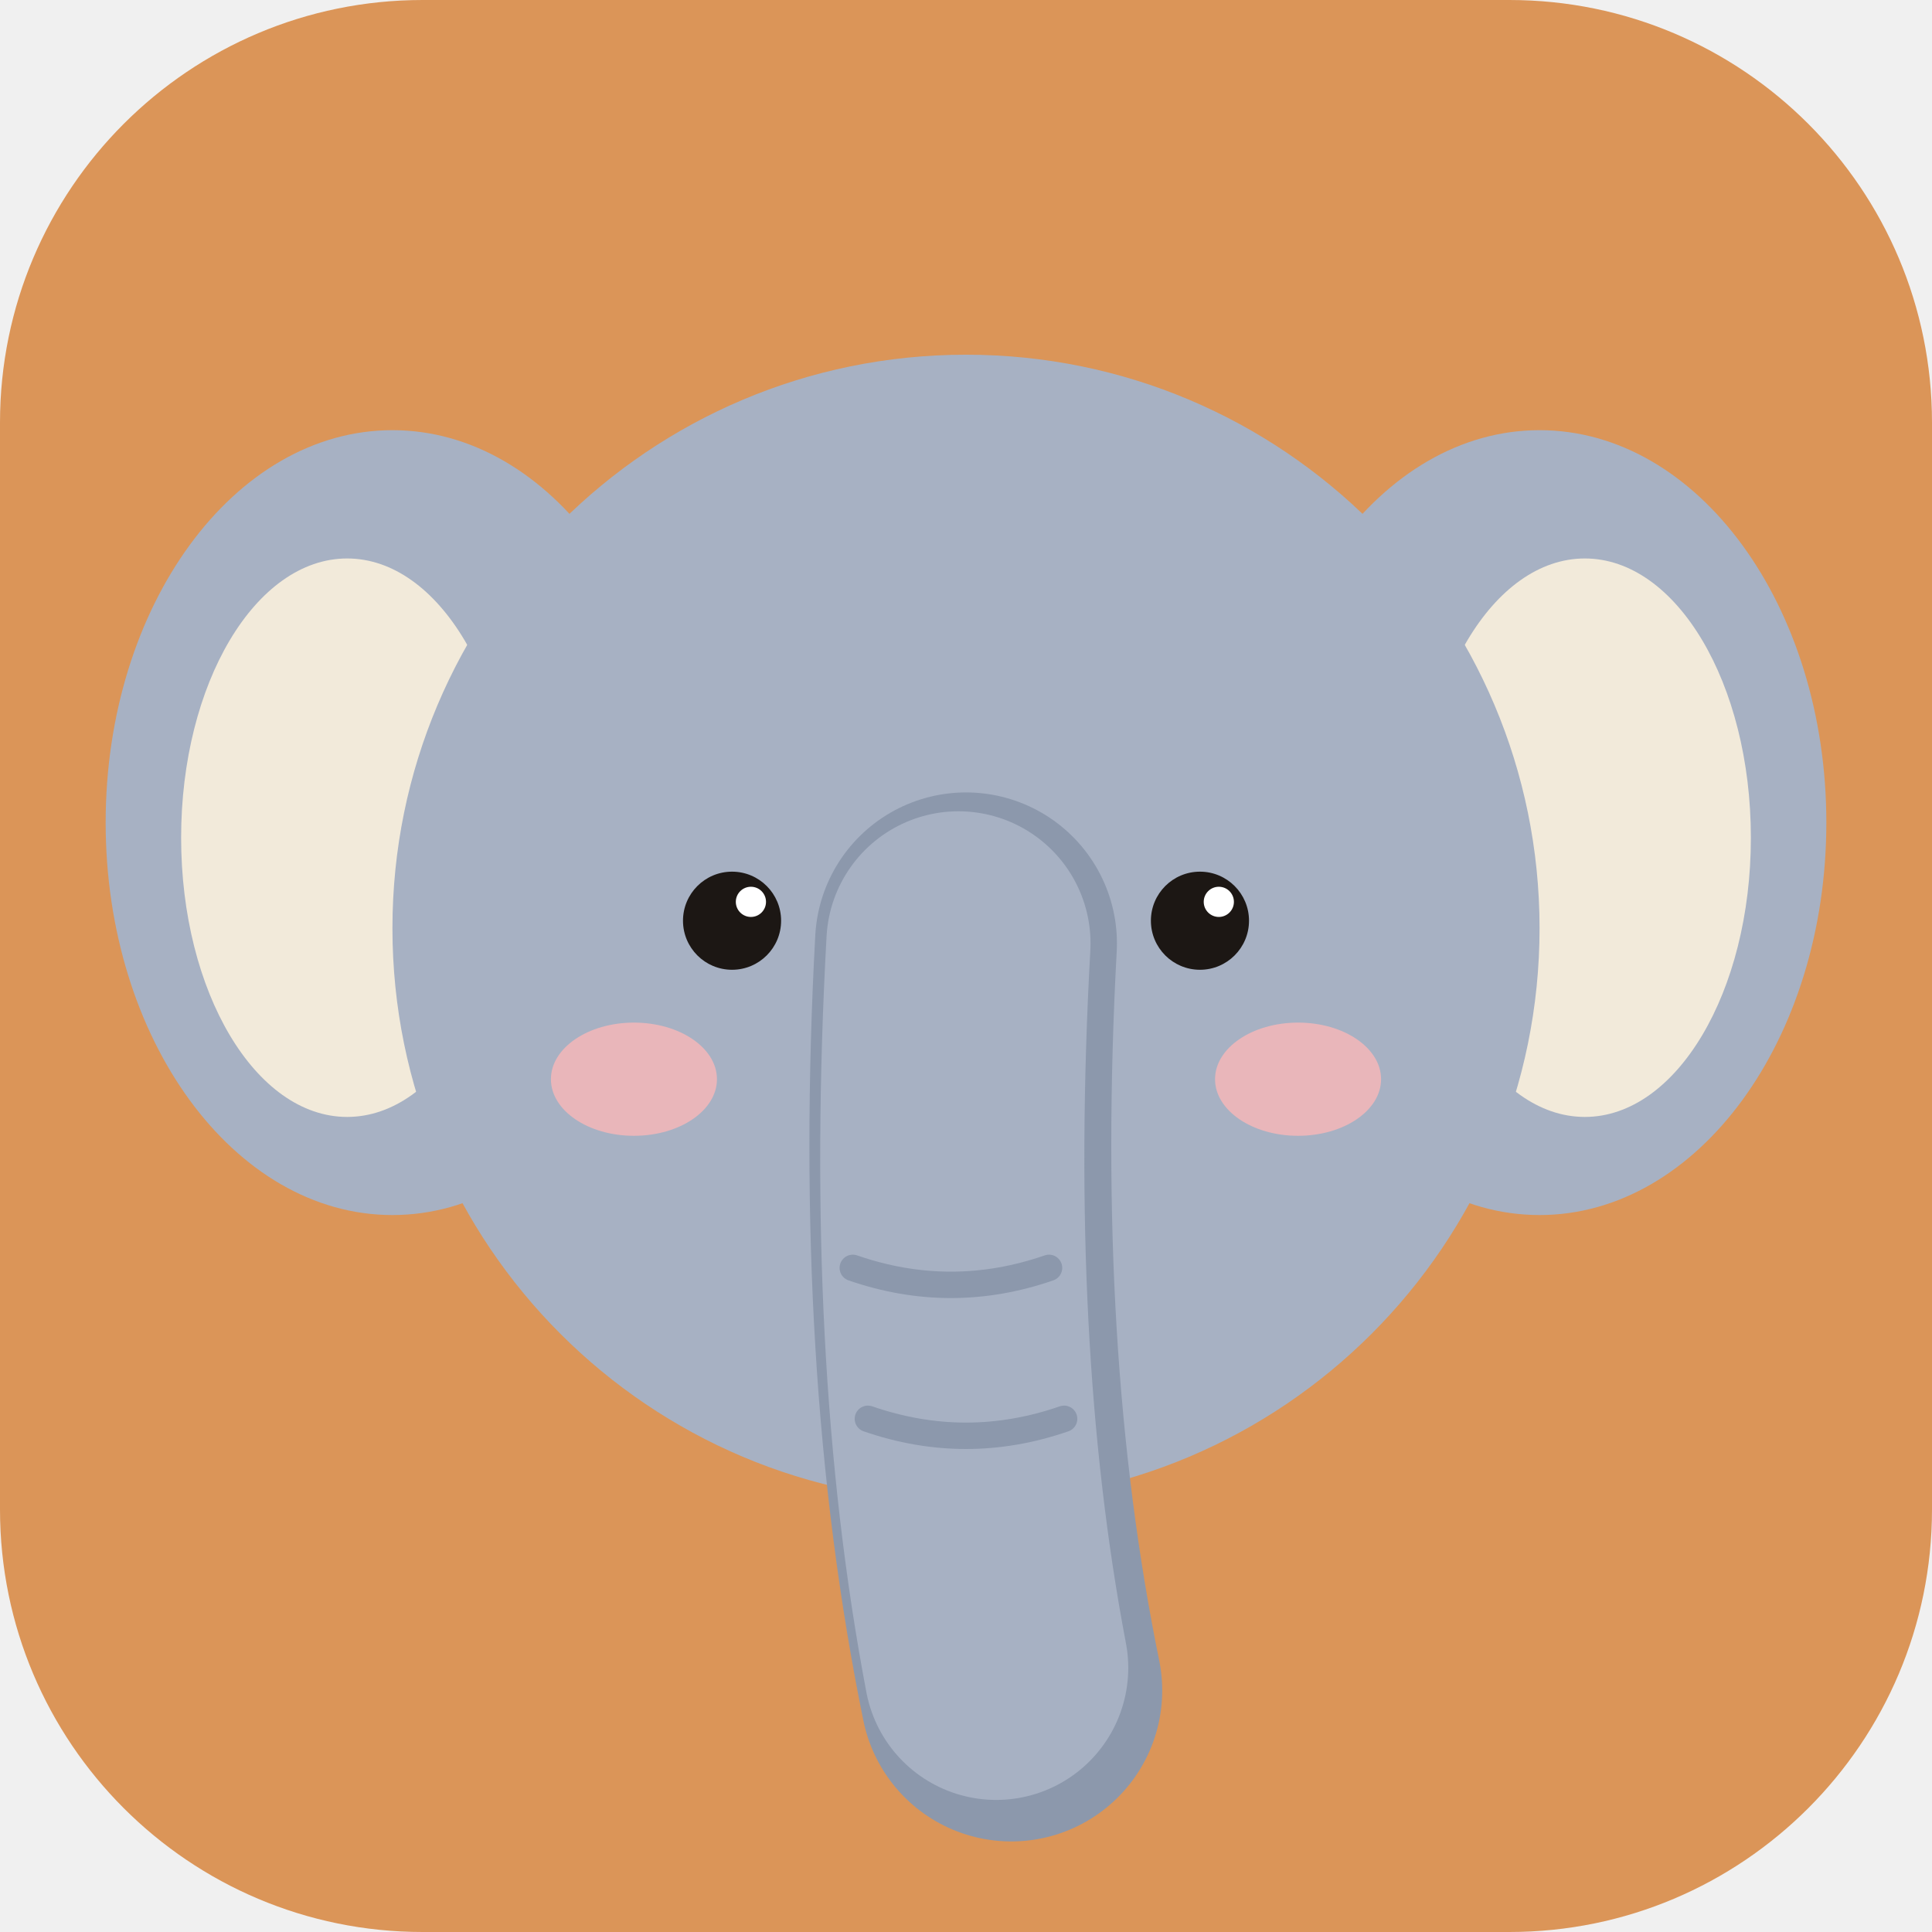
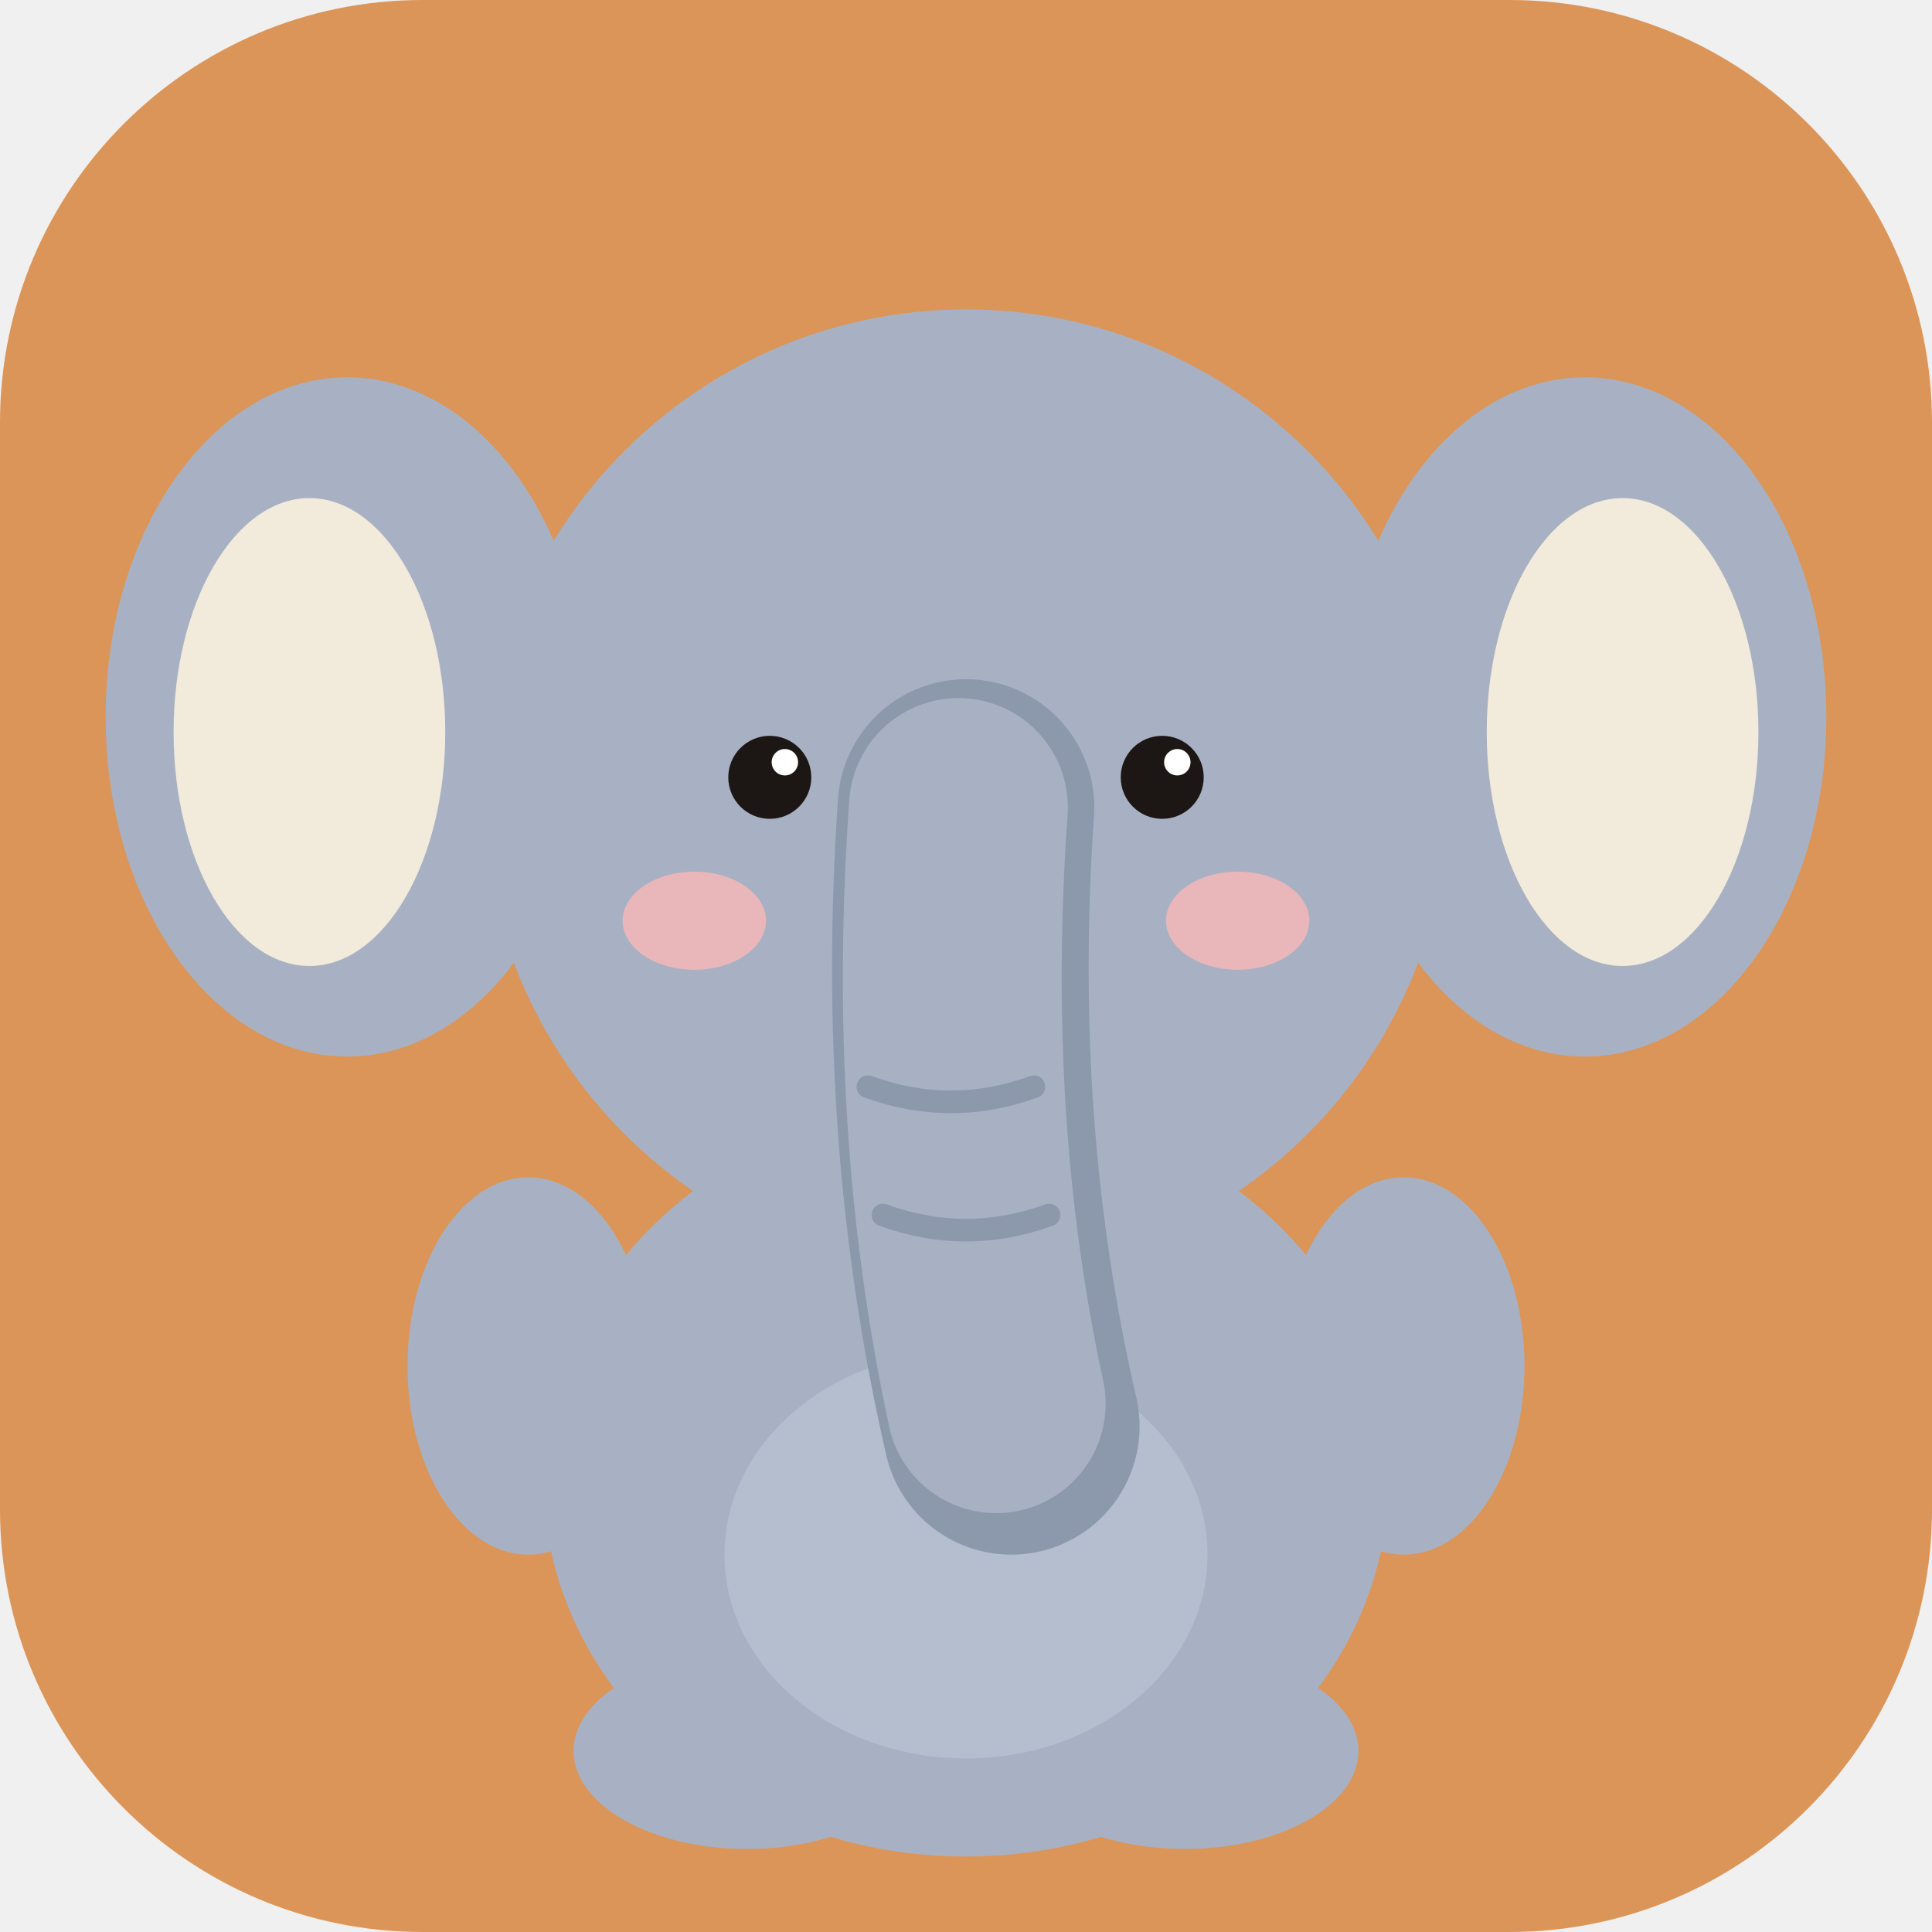
<svg xmlns="http://www.w3.org/2000/svg" viewBox="0 0 512 512" role="img" aria-label="Teddy">
  <rect width="512" height="512" rx="112" fill="#DB9558" />
  <g fill="#A7B1C3">
-     <ellipse cx="104" cy="218" rx="76" ry="104" />
-     <ellipse cx="408" cy="218" rx="76" ry="104" />
+     <ellipse cx="92" cy="190" rx="64" ry="90" />
+     <ellipse cx="420" cy="190" rx="64" ry="90" />
  </g>
  <g fill="#F2EADA">
-     <ellipse cx="92" cy="222" rx="44" ry="74" />
-     <ellipse cx="420" cy="222" rx="44" ry="74" />
+     <ellipse cx="82" cy="194" rx="36" ry="62" />
+     <ellipse cx="430" cy="194" rx="36" ry="62" />
  </g>
-   <circle cx="256" cy="246" r="152" fill="#A7B1C3" />
-   <path d="M256 250 Q250 360 268 448" stroke="#8C98AC" stroke-width="80" stroke-linecap="round" fill="none" />
-   <path d="M254 250 Q248 358 264 442" stroke="#A7B1C3" stroke-width="70" stroke-linecap="round" fill="none" />
-   <g stroke="#8C98AC" stroke-width="7" stroke-linecap="round" fill="none">
-     <path d="M226 336 q26 9 52 0" />
-     <path d="M230 376 q26 9 52 0" />
+   <g fill="#A7B1C3">
+     <ellipse cx="140" cy="362" rx="32" ry="50" />
+     <ellipse cx="372" cy="362" rx="32" ry="50" />
+     <ellipse cx="256" cy="392" rx="112" ry="100" />
+     <ellipse cx="198" cy="464" rx="46" ry="26" />
+     <ellipse cx="314" cy="464" rx="46" ry="26" />
+   </g>
+   <ellipse cx="256" cy="412" rx="64" ry="54" fill="#B5BECE" />
+   <circle cx="256" cy="210" r="128" fill="#A7B1C3" />
+   <path d="M256 214 Q250 300 268 378" stroke="#8C98AC" stroke-width="68" stroke-linecap="round" fill="none" />
+   <path d="M254 214 Q248 298 264 372" stroke="#A7B1C3" stroke-width="58" stroke-linecap="round" fill="none" />
+   <g stroke="#8C98AC" stroke-width="6" stroke-linecap="round" fill="none">
+     <path d="M230 288 q22 8 44 0" />
+     <path d="M234 322 q22 8 44 0" />
  </g>
  <g fill="#E9B6BA">
-     <ellipse cx="168" cy="286" rx="22" ry="15" />
-     <ellipse cx="344" cy="286" rx="22" ry="15" />
+     <ellipse cx="184" cy="244" rx="19" ry="13" />
+     <ellipse cx="328" cy="244" rx="19" ry="13" />
  </g>
  <g fill="#1C1714">
-     <circle cx="194" cy="244" r="13" />
-     <circle cx="318" cy="244" r="13" />
+     <circle cx="204" cy="206" r="11" />
+     <circle cx="308" cy="206" r="11" />
  </g>
  <g fill="#FFFFFF">
-     <circle cx="199" cy="239" r="4" />
-     <circle cx="323" cy="239" r="4" />
+     <circle cx="208" cy="202" r="3.5" />
+     <circle cx="312" cy="202" r="3.5" />
  </g>
</svg>
